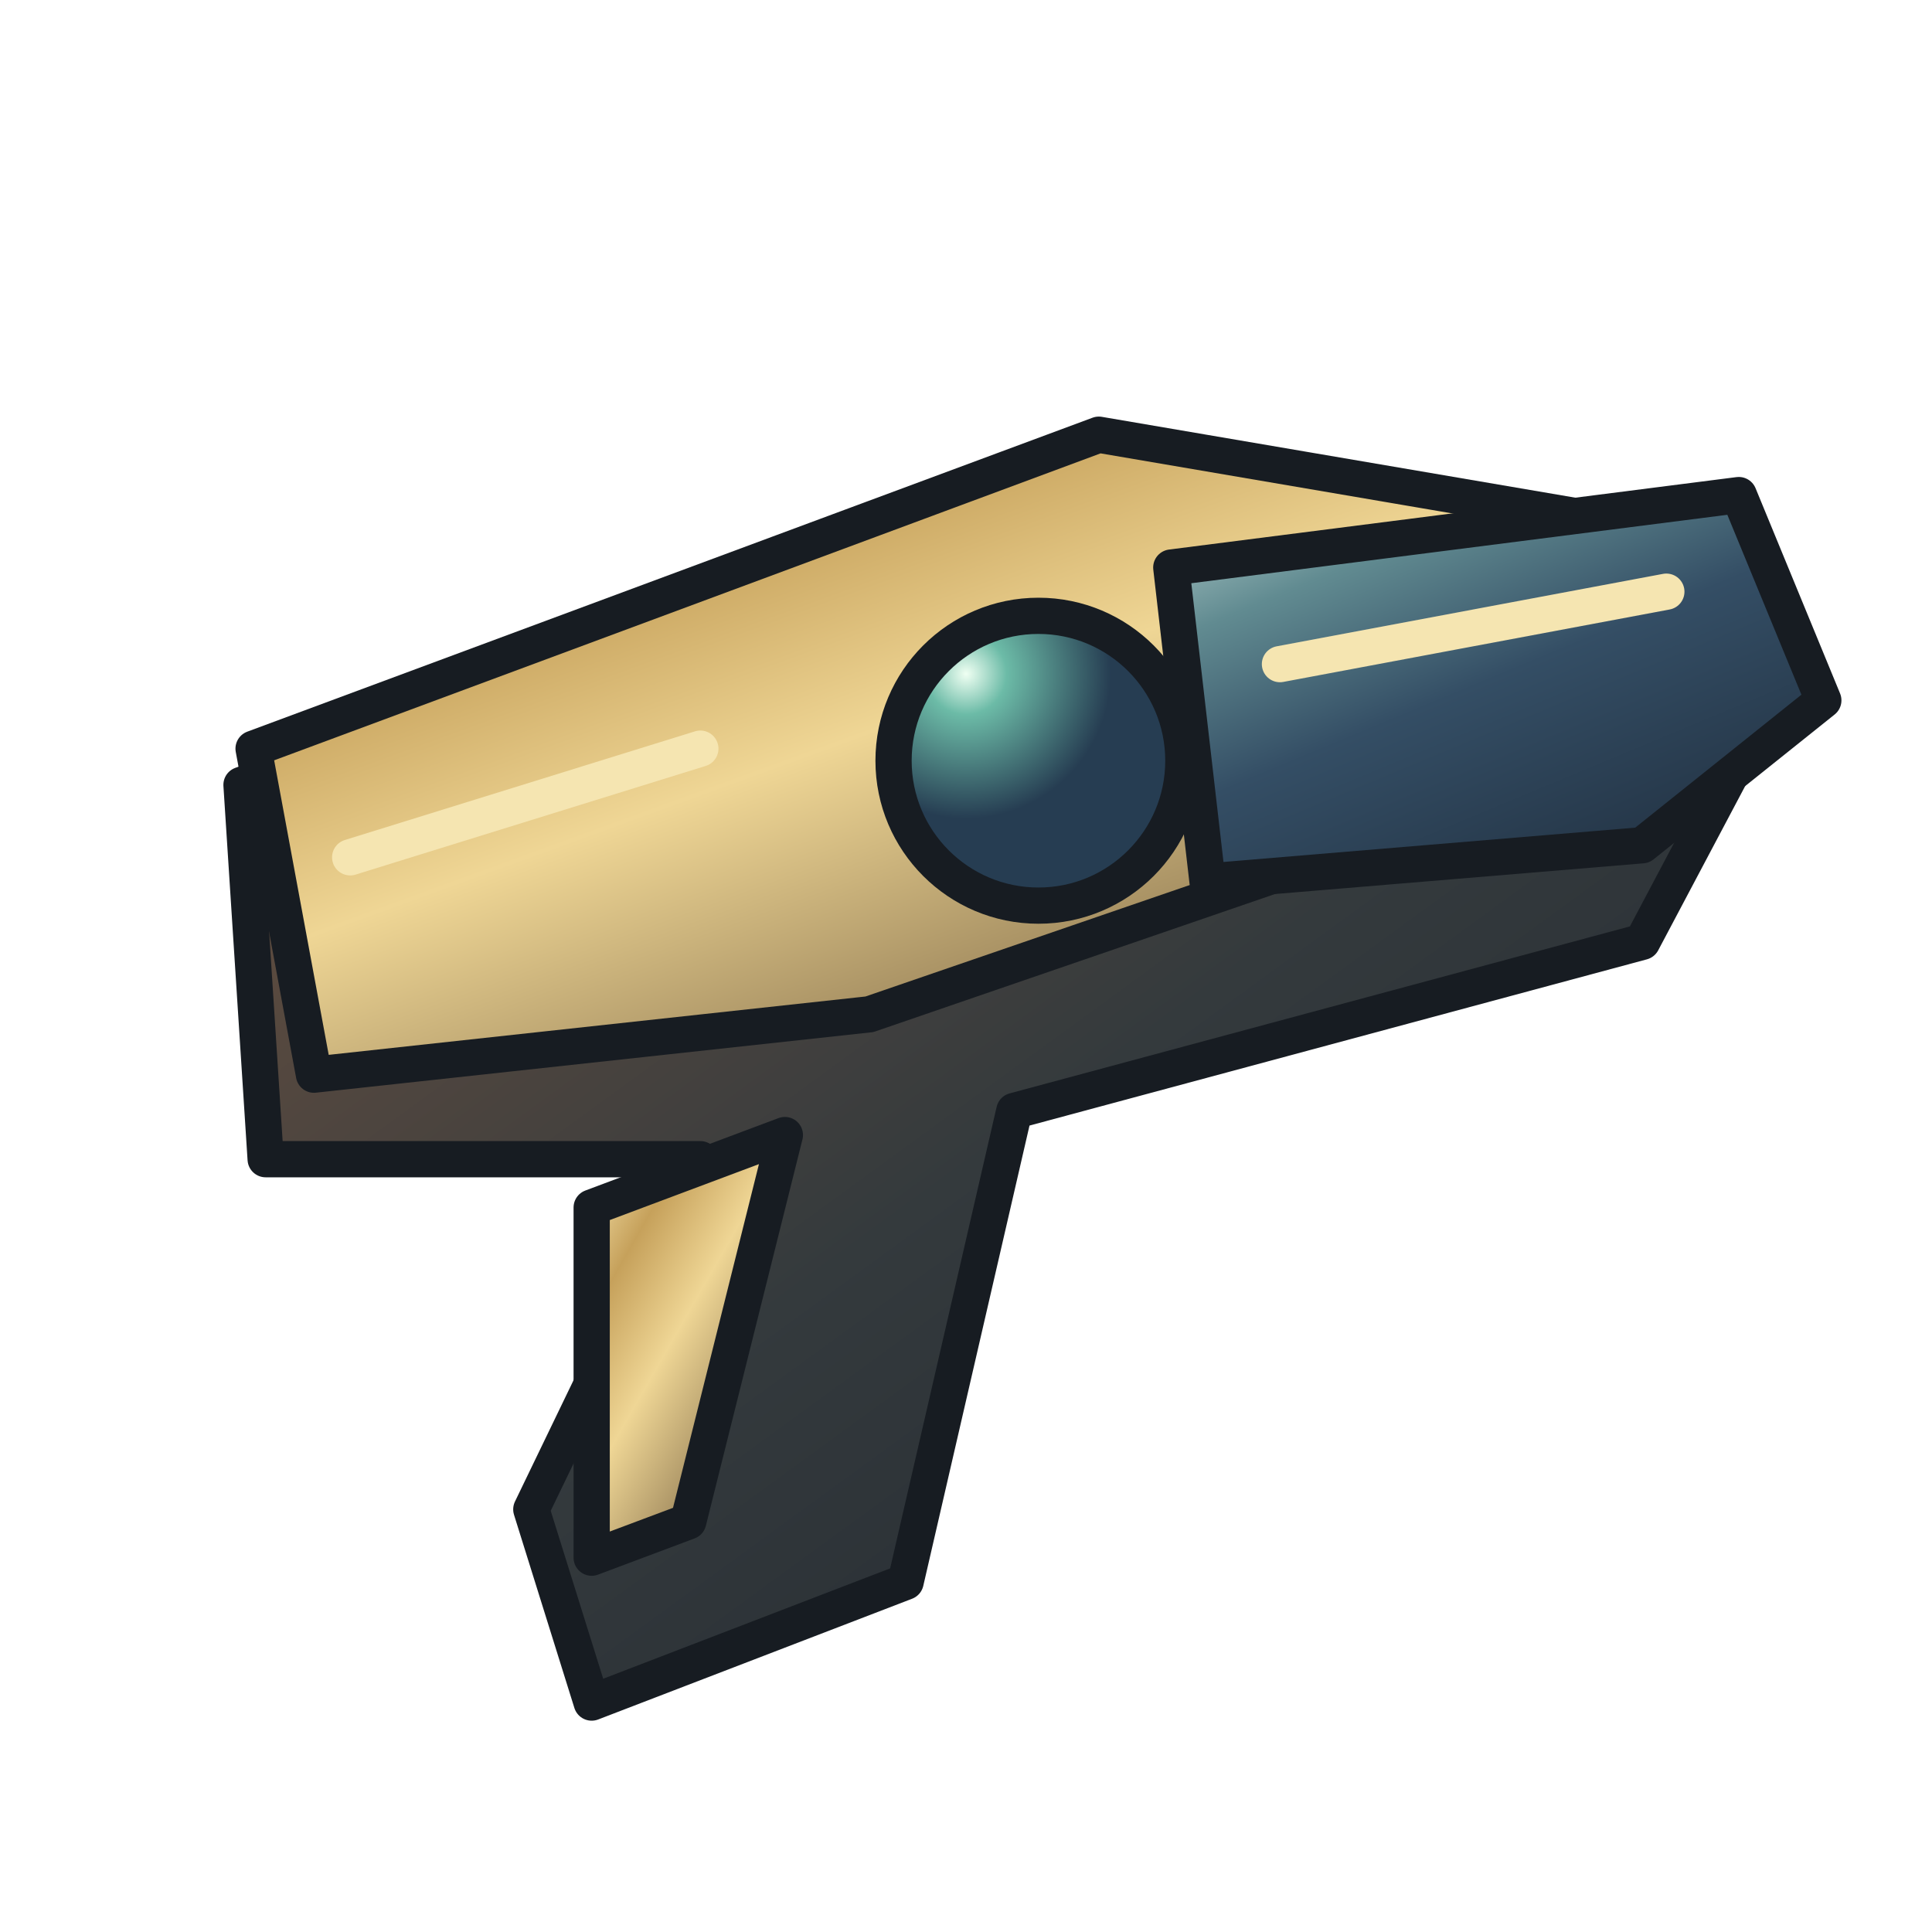
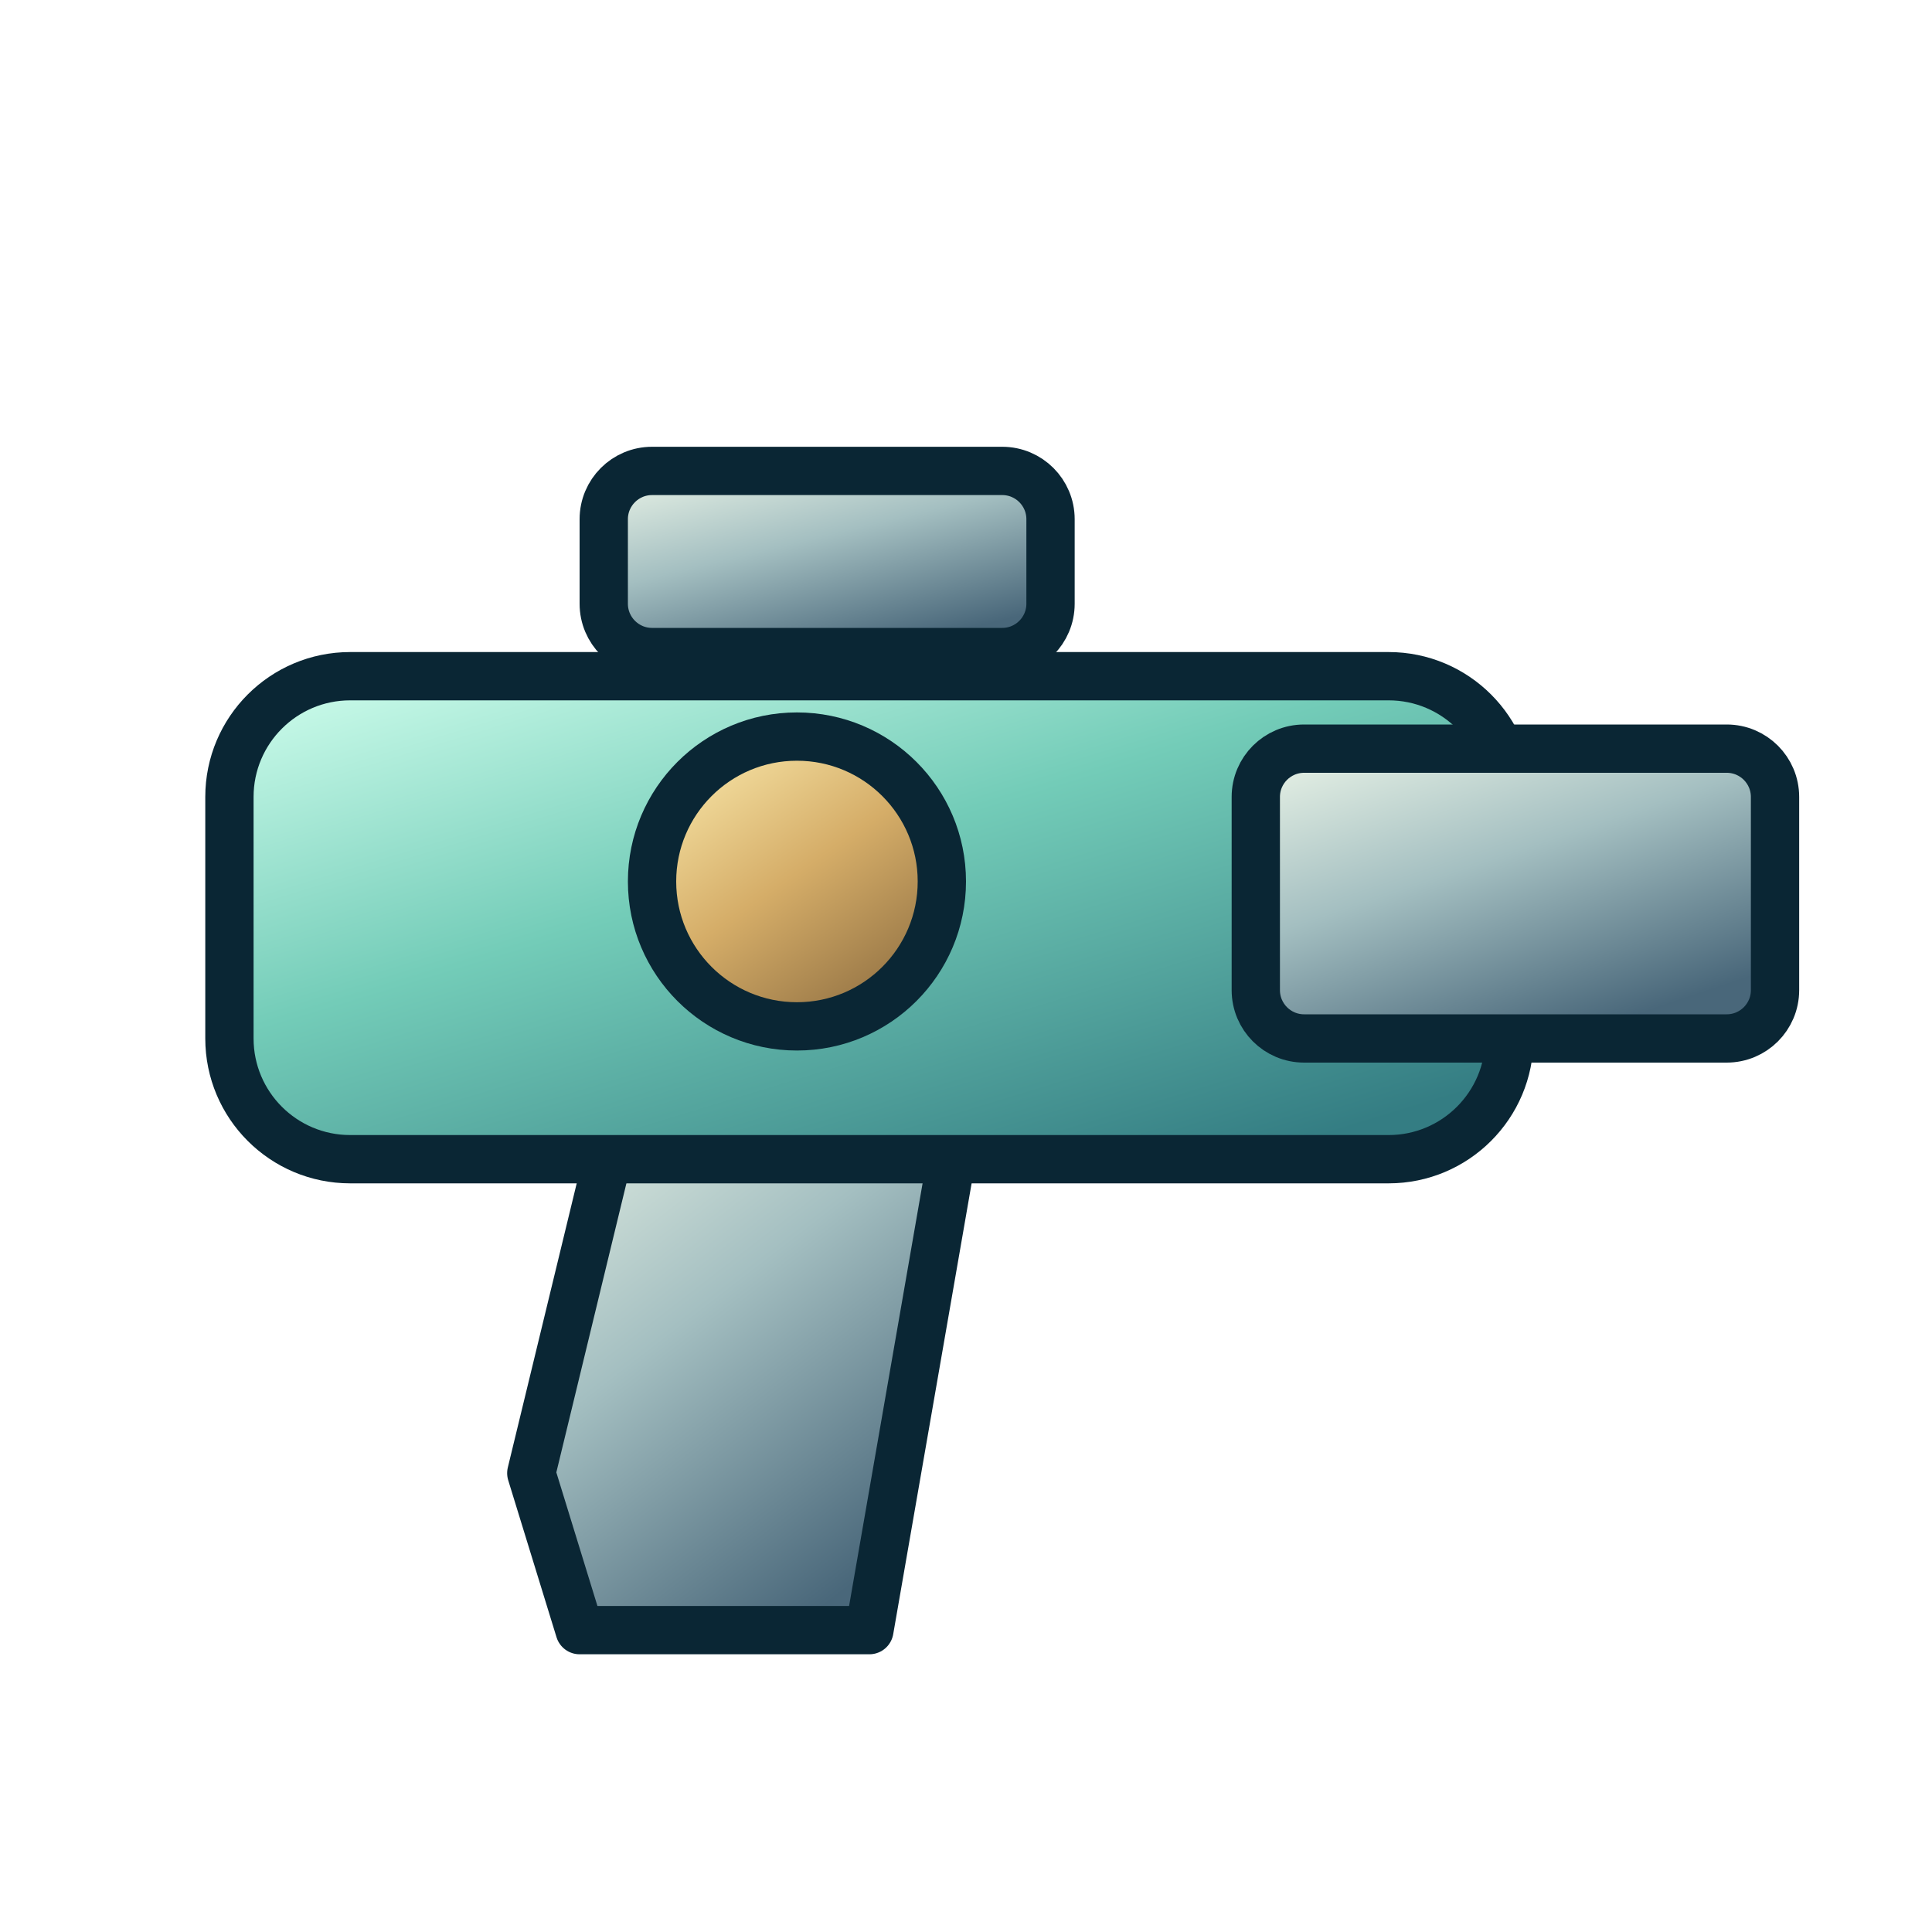
- <svg xmlns="http://www.w3.org/2000/svg" viewBox="0 0 160 160">
+ <svg xmlns="http://www.w3.org/2000/svg" viewBox="0 0 160 160" role="img">
  <defs>
-     <linearGradient id="metal" x2=".8" y2="1">
-       <stop stop-color="#fff0bb" />
-       <stop offset=".26" stop-color="#c6a15b" />
-       <stop offset=".5" stop-color="#efd695" />
-       <stop offset="1" stop-color="#685337" />
+     <linearGradient id="steel" x2=".6" y2="1">
+       <stop stop-color="#edf6e9" />
+       <stop offset=".48" stop-color="#a4bfc1" />
+       <stop offset="1" stop-color="#49677a" />
    </linearGradient>
-     <linearGradient id="leather" x2=".9" y2="1">
-       <stop stop-color="#735541" />
-       <stop offset=".55" stop-color="#343a3d" />
-       <stop offset="1" stop-color="#20262e" />
+     <linearGradient id="mint" x2=".8" y2="1">
+       <stop stop-color="#d2ffee" />
+       <stop offset=".45" stop-color="#73ccb8" />
+       <stop offset="1" stop-color="#347d83" />
    </linearGradient>
-     <linearGradient id="paper" x2=".7" y2="1">
-       <stop stop-color="#f2e4bc" />
-       <stop offset=".5" stop-color="#c6b88f" />
-       <stop offset="1" stop-color="#807960" />
+     <linearGradient id="gold" x2=".7" y2="1">
+       <stop stop-color="#fff1b4" />
+       <stop offset=".55" stop-color="#d5ad68" />
+       <stop offset="1" stop-color="#947344" />
    </linearGradient>
-     <linearGradient id="glass" x2=".7" y2="1">
-       <stop stop-color="#bad3d0" />
-       <stop offset=".25" stop-color="#618b91" />
-       <stop offset=".55" stop-color="#344e65" />
-       <stop offset="1" stop-color="#233344" />
+     <linearGradient id="blue" x2=".8" y2="1">
+       <stop stop-color="#c9f5ff" />
+       <stop offset=".45" stop-color="#73b5da" />
+       <stop offset="1" stop-color="#425e9a" />
    </linearGradient>
-     <radialGradient id="gem" cx=".25" cy=".2">
-       <stop stop-color="#effff2" />
-       <stop offset=".28" stop-color="#6cbba7" />
-       <stop offset="1" stop-color="#263d52" />
-     </radialGradient>
  </defs>
  <g stroke-linejoin="round">
-     <path d="M20 65 89 40 132 47 145 61 136 78 84 92 75 131 49 141 44 125 58 96 22 96Z" fill="url(#leather)" stroke="#171c22" stroke-width="3" stroke-linejoin="round" stroke-linecap="round" />
-     <path d="M21 62 91 36 132 43 136 62 72 84 26 89Z" fill="url(#metal)" stroke="#171c22" stroke-width="3" stroke-linejoin="round" stroke-linecap="round" />
-     <path d="M97 47 144 41 151 58 136 70 100 73Z" fill="url(#glass)" stroke="#171c22" stroke-width="3" stroke-linejoin="round" stroke-linecap="round" />
-     <path d="M49 100 65 94 57 126 49 129Z" fill="url(#metal)" stroke="#171c22" stroke-width="3" stroke-linejoin="round" stroke-linecap="round" />
-     <circle cx="86" cy="63" r="12" fill="url(#gem)" stroke="#171c22" stroke-width="3" />
-     <path d="M29 71 58 62M106 55 138 49" fill="none" stroke="#f5e5b1" stroke-width="3" stroke-linejoin="round" stroke-linecap="round" />
+     <path d="M52 89 80 89 72 135 48 135 44 122Z" fill="url(#steel)" stroke="#0a2634" stroke-width="4" stroke-linecap="round" stroke-linejoin="round" />
+     <rect x="19" y="56" width="106" height="40" rx="10" fill="url(#mint)" stroke="#0a2634" stroke-width="4" />
+     <rect x="104" y="62" width="43" height="24" rx="4" fill="url(#steel)" stroke="#0a2634" stroke-width="4" />
+     <circle cx="66" cy="73" r="12" fill="url(#gold)" stroke="#0a2634" stroke-width="4" />
+     <rect x="50" y="39" width="37" height="15" rx="4" fill="url(#steel)" stroke="#0a2634" stroke-width="4" />
  </g>
</svg>
